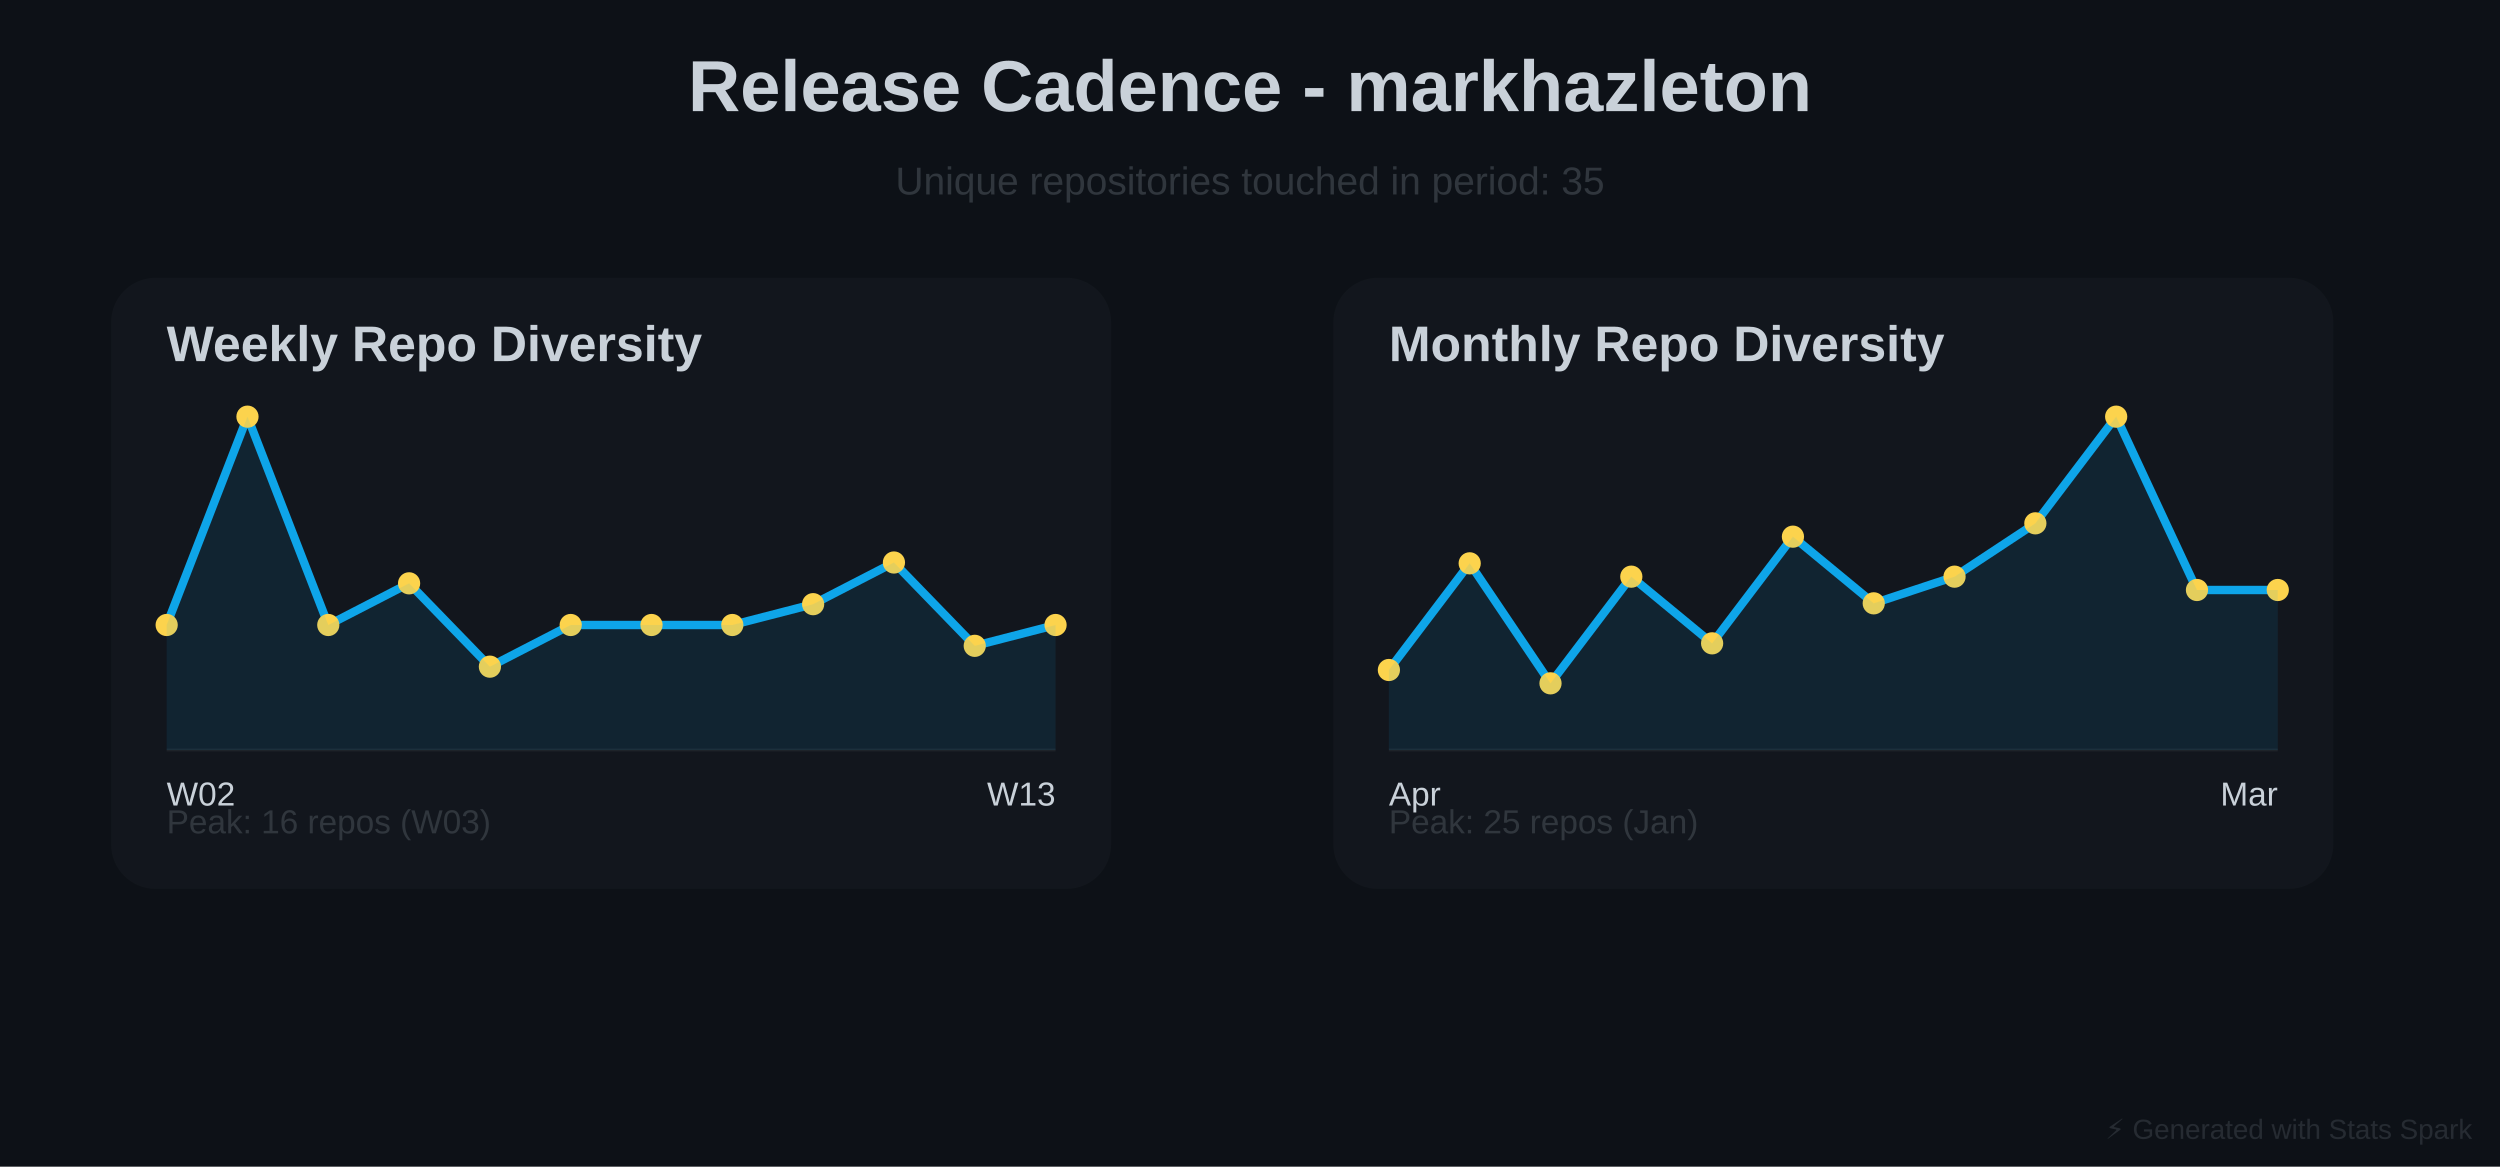
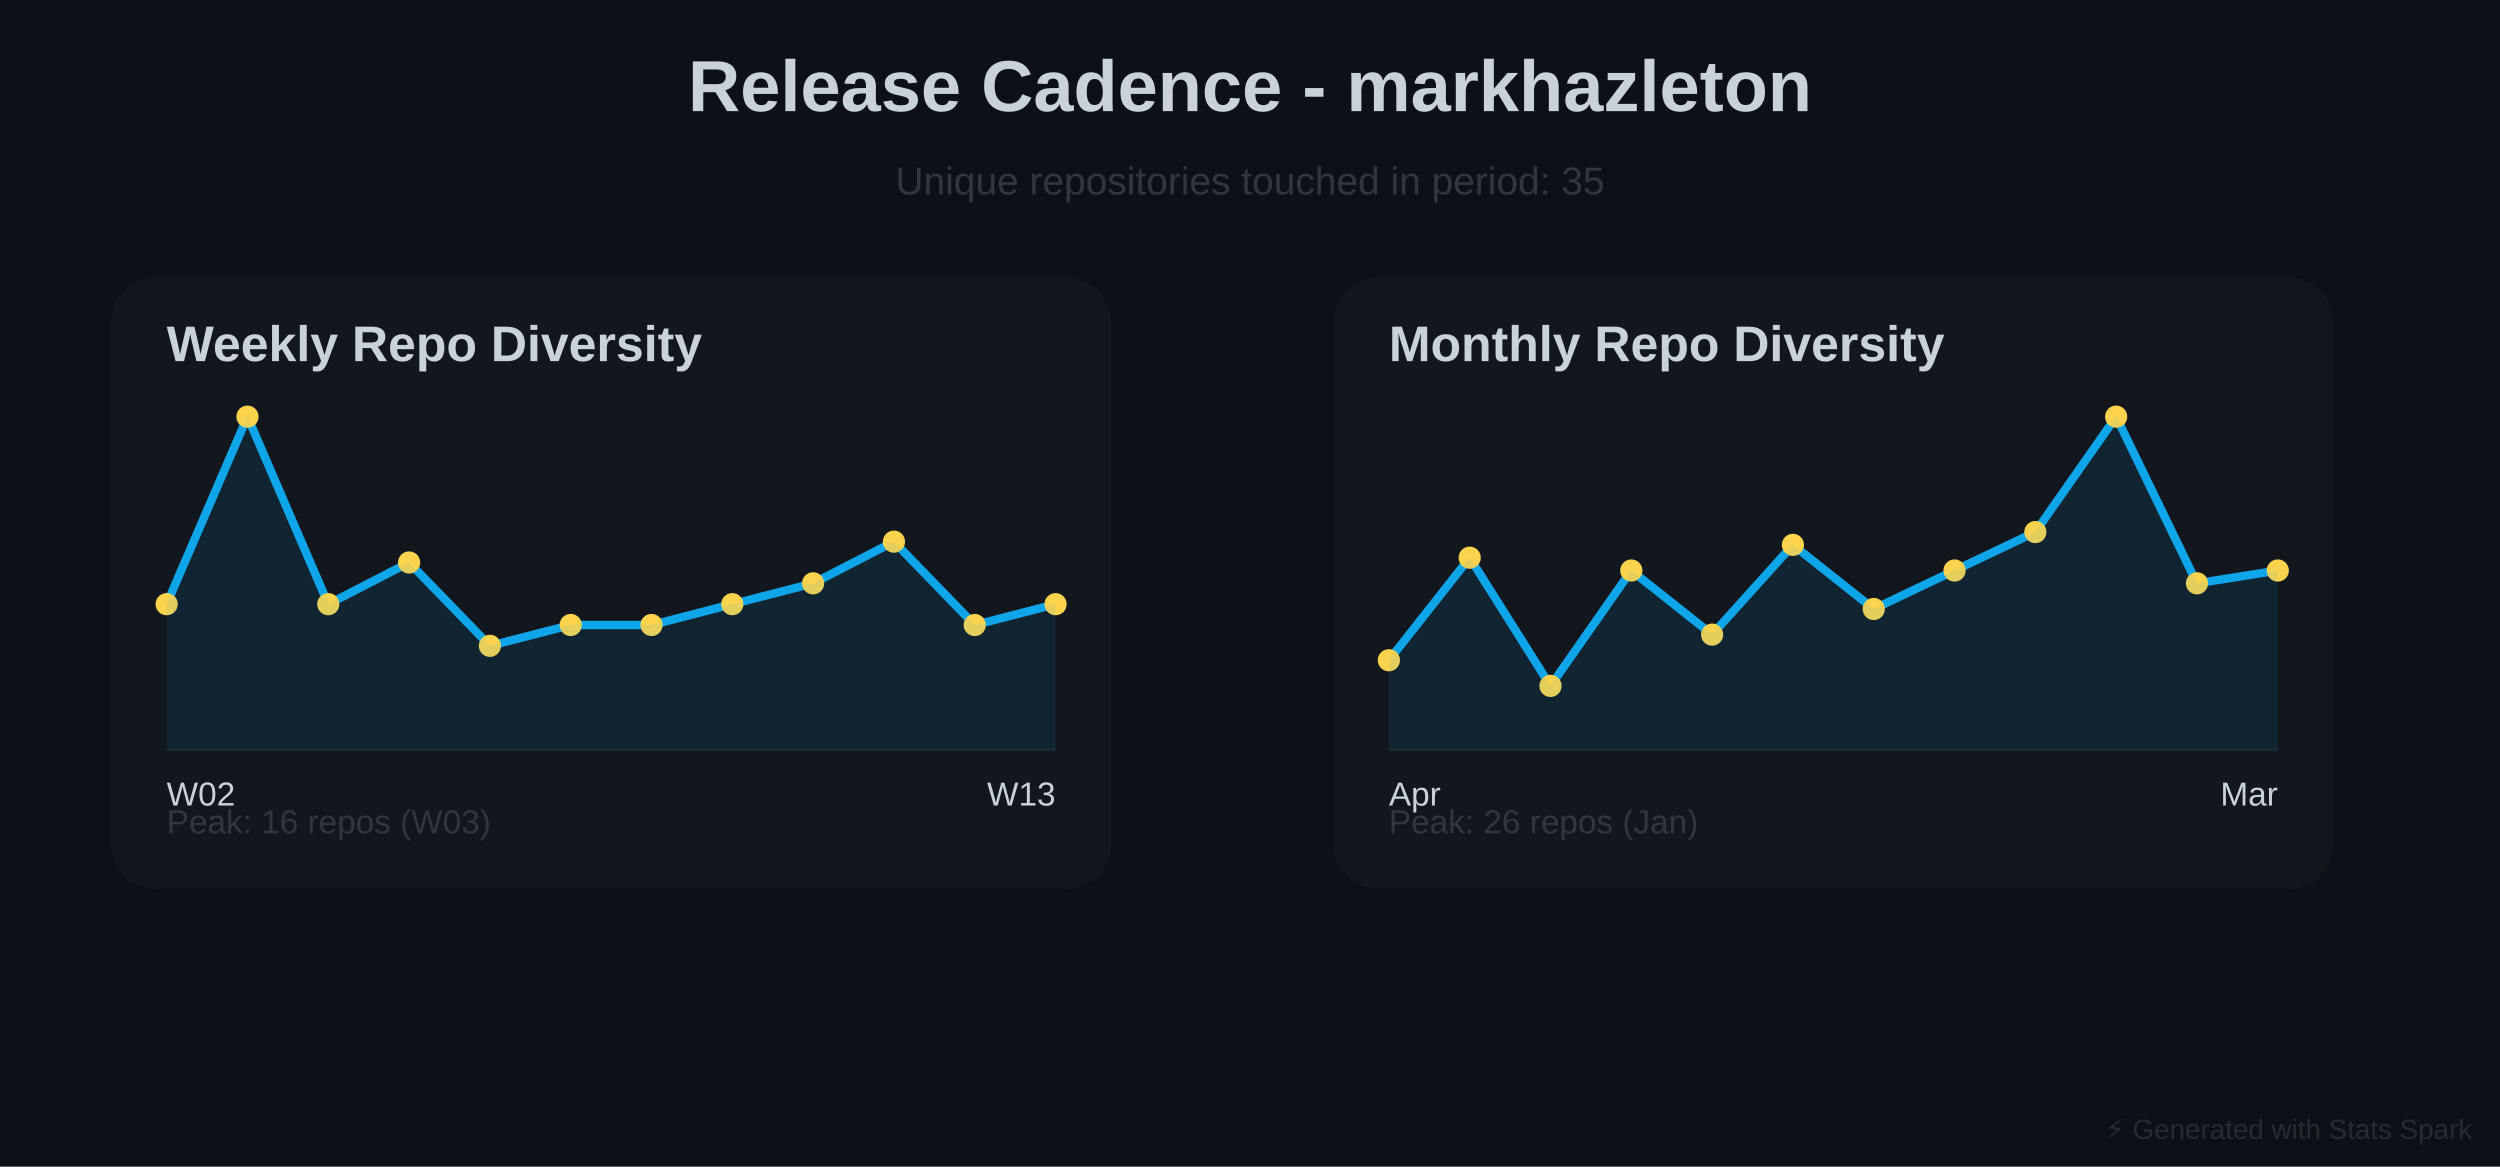
<svg xmlns="http://www.w3.org/2000/svg" baseProfile="full" height="420" version="1.1" width="900">
  <defs />
  <rect fill="#0D1117" height="420" width="900" x="0" y="0" />
  <text fill="#C9D1D9" font-family="Arial, sans-serif" font-size="26px" font-weight="bold" text-anchor="middle" x="450" y="40">Release Cadence - markhazleton</text>
  <text fill="#30363D" font-family="Arial, sans-serif" font-size="14px" text-anchor="middle" x="450" y="70">Unique repositories touched in period: 35</text>
  <rect fill="#30363D" height="220" opacity="0.15" rx="16" width="360" x="40" y="100" />
  <text fill="#C9D1D9" font-family="Arial, sans-serif" font-size="18px" font-weight="bold" x="60" y="130">Weekly Repo Diversity</text>
  <line opacity="0.4" stroke="#30363D" stroke-width="1" x1="60" x2="380" y1="270" y2="270" />
-   <polyline fill="none" points="60.0,225.0 89.091,150.0 118.182,225.0 147.273,210.0 176.364,240.0 205.455,225.0 234.545,225.0 263.636,225.0 292.727,217.5 321.818,202.5 350.909,232.5 380.0,225.0" stroke="#0EA5E9" stroke-linecap="round" stroke-linejoin="round" stroke-width="3" />
-   <circle cx="60.0" cy="225.0" fill="#FCD34D" r="4" />
+   <polyline fill="none" points="60.0,217.5 89.091,150.0 118.182,217.5 147.273,202.5 176.364,232.5 205.455,225.0 234.545,225.0 263.636,217.5 292.727,210.0 321.818,195.0 350.909,225.0 380.0,217.5" stroke="#0EA5E9" stroke-linecap="round" stroke-linejoin="round" stroke-width="3" />
+   <circle cx="60.0" cy="217.5" fill="#FCD34D" r="4" />
  <circle cx="89.091" cy="150.0" fill="#FCD34D" r="4" />
-   <circle cx="118.182" cy="225.0" fill="#FCD34D" r="4" />
-   <circle cx="147.273" cy="210.0" fill="#FCD34D" r="4" />
-   <circle cx="176.364" cy="240.0" fill="#FCD34D" r="4" />
+   <circle cx="118.182" cy="217.5" fill="#FCD34D" r="4" />
+   <circle cx="147.273" cy="202.5" fill="#FCD34D" r="4" />
+   <circle cx="176.364" cy="232.5" fill="#FCD34D" r="4" />
  <circle cx="205.455" cy="225.0" fill="#FCD34D" r="4" />
  <circle cx="234.545" cy="225.0" fill="#FCD34D" r="4" />
-   <circle cx="263.636" cy="225.0" fill="#FCD34D" r="4" />
-   <circle cx="292.727" cy="217.5" fill="#FCD34D" r="4" />
-   <circle cx="321.818" cy="202.5" fill="#FCD34D" r="4" />
-   <circle cx="350.909" cy="232.5" fill="#FCD34D" r="4" />
-   <circle cx="380.0" cy="225.0" fill="#FCD34D" r="4" />
-   <polygon fill="#0EA5E9" opacity="0.1" points="60.0,225.0 89.091,150.0 118.182,225.0 147.273,210.0 176.364,240.0 205.455,225.0 234.545,225.0 263.636,225.0 292.727,217.5 321.818,202.5 350.909,232.5 380.0,225.0 380,270 60,270" />
+   <circle cx="263.636" cy="217.5" fill="#FCD34D" r="4" />
+   <circle cx="292.727" cy="210.0" fill="#FCD34D" r="4" />
+   <circle cx="321.818" cy="195.0" fill="#FCD34D" r="4" />
+   <circle cx="350.909" cy="225.0" fill="#FCD34D" r="4" />
+   <circle cx="380.0" cy="217.5" fill="#FCD34D" r="4" />
+   <polygon fill="#0EA5E9" opacity="0.1" points="60.0,217.5 89.091,150.0 118.182,217.5 147.273,202.5 176.364,232.5 205.455,225.0 234.545,225.0 263.636,217.5 292.727,210.0 321.818,195.0 350.909,225.0 380.0,217.5 380,270 60,270" />
  <text fill="#C9D1D9" font-family="Arial, sans-serif" font-size="12px" x="60" y="290">W02</text>
  <text fill="#C9D1D9" font-family="Arial, sans-serif" font-size="12px" text-anchor="end" x="380" y="290">W13</text>
  <text fill="#30363D" font-family="Arial, sans-serif" font-size="12px" x="60" y="300">Peak: 16 repos (W03)</text>
  <rect fill="#30363D" height="220" opacity="0.15" rx="16" width="360" x="480" y="100" />
  <text fill="#C9D1D9" font-family="Arial, sans-serif" font-size="18px" font-weight="bold" x="500" y="130">Monthly Repo Diversity</text>
  <line opacity="0.4" stroke="#30363D" stroke-width="1" x1="500" x2="820" y1="270" y2="270" />
-   <polyline fill="none" points="500.0,241.2 529.091,202.8 558.182,246.0 587.273,207.6 616.364,231.6 645.455,193.2 674.545,217.2 703.636,207.6 732.727,188.4 761.818,150.0 790.909,212.4 820.0,212.4" stroke="#0EA5E9" stroke-linecap="round" stroke-linejoin="round" stroke-width="3" />
-   <circle cx="500.0" cy="241.2" fill="#FCD34D" r="4" />
-   <circle cx="529.091" cy="202.8" fill="#FCD34D" r="4" />
-   <circle cx="558.182" cy="246.0" fill="#FCD34D" r="4" />
-   <circle cx="587.273" cy="207.6" fill="#FCD34D" r="4" />
-   <circle cx="616.364" cy="231.6" fill="#FCD34D" r="4" />
-   <circle cx="645.455" cy="193.2" fill="#FCD34D" r="4" />
-   <circle cx="674.545" cy="217.2" fill="#FCD34D" r="4" />
-   <circle cx="703.636" cy="207.6" fill="#FCD34D" r="4" />
-   <circle cx="732.727" cy="188.4" fill="#FCD34D" r="4" />
+   <polyline fill="none" points="500.0,237.692 529.091,200.769 558.182,246.923 587.273,205.385 616.364,228.462 645.455,196.154 674.545,219.231 703.636,205.385 732.727,191.538 761.818,150.0 790.909,210.0 820.0,205.385" stroke="#0EA5E9" stroke-linecap="round" stroke-linejoin="round" stroke-width="3" />
+   <circle cx="500.0" cy="237.692" fill="#FCD34D" r="4" />
+   <circle cx="529.091" cy="200.769" fill="#FCD34D" r="4" />
+   <circle cx="558.182" cy="246.923" fill="#FCD34D" r="4" />
+   <circle cx="587.273" cy="205.385" fill="#FCD34D" r="4" />
+   <circle cx="616.364" cy="228.462" fill="#FCD34D" r="4" />
+   <circle cx="645.455" cy="196.154" fill="#FCD34D" r="4" />
+   <circle cx="674.545" cy="219.231" fill="#FCD34D" r="4" />
+   <circle cx="703.636" cy="205.385" fill="#FCD34D" r="4" />
+   <circle cx="732.727" cy="191.538" fill="#FCD34D" r="4" />
  <circle cx="761.818" cy="150.0" fill="#FCD34D" r="4" />
-   <circle cx="790.909" cy="212.4" fill="#FCD34D" r="4" />
-   <circle cx="820.0" cy="212.4" fill="#FCD34D" r="4" />
-   <polygon fill="#0EA5E9" opacity="0.1" points="500.0,241.2 529.091,202.8 558.182,246.0 587.273,207.6 616.364,231.6 645.455,193.2 674.545,217.2 703.636,207.6 732.727,188.4 761.818,150.0 790.909,212.4 820.0,212.4 820,270 500,270" />
+   <circle cx="790.909" cy="210.0" fill="#FCD34D" r="4" />
+   <circle cx="820.0" cy="205.385" fill="#FCD34D" r="4" />
+   <polygon fill="#0EA5E9" opacity="0.1" points="500.0,237.692 529.091,200.769 558.182,246.923 587.273,205.385 616.364,228.462 645.455,196.154 674.545,219.231 703.636,205.385 732.727,191.538 761.818,150.0 790.909,210.0 820.0,205.385 820,270 500,270" />
  <text fill="#C9D1D9" font-family="Arial, sans-serif" font-size="12px" x="500" y="290">Apr</text>
  <text fill="#C9D1D9" font-family="Arial, sans-serif" font-size="12px" text-anchor="end" x="820" y="290">Mar</text>
-   <text fill="#30363D" font-family="Arial, sans-serif" font-size="12px" x="500" y="300">Peak: 25 repos (Jan)</text>
+   <text fill="#30363D" font-family="Arial, sans-serif" font-size="12px" x="500" y="300">Peak: 26 repos (Jan)</text>
  <text fill="#30363D" font-family="Arial, sans-serif" font-size="10px" opacity="0.7" text-anchor="end" x="890" y="410">⚡ Generated with Stats Spark</text>
</svg>
